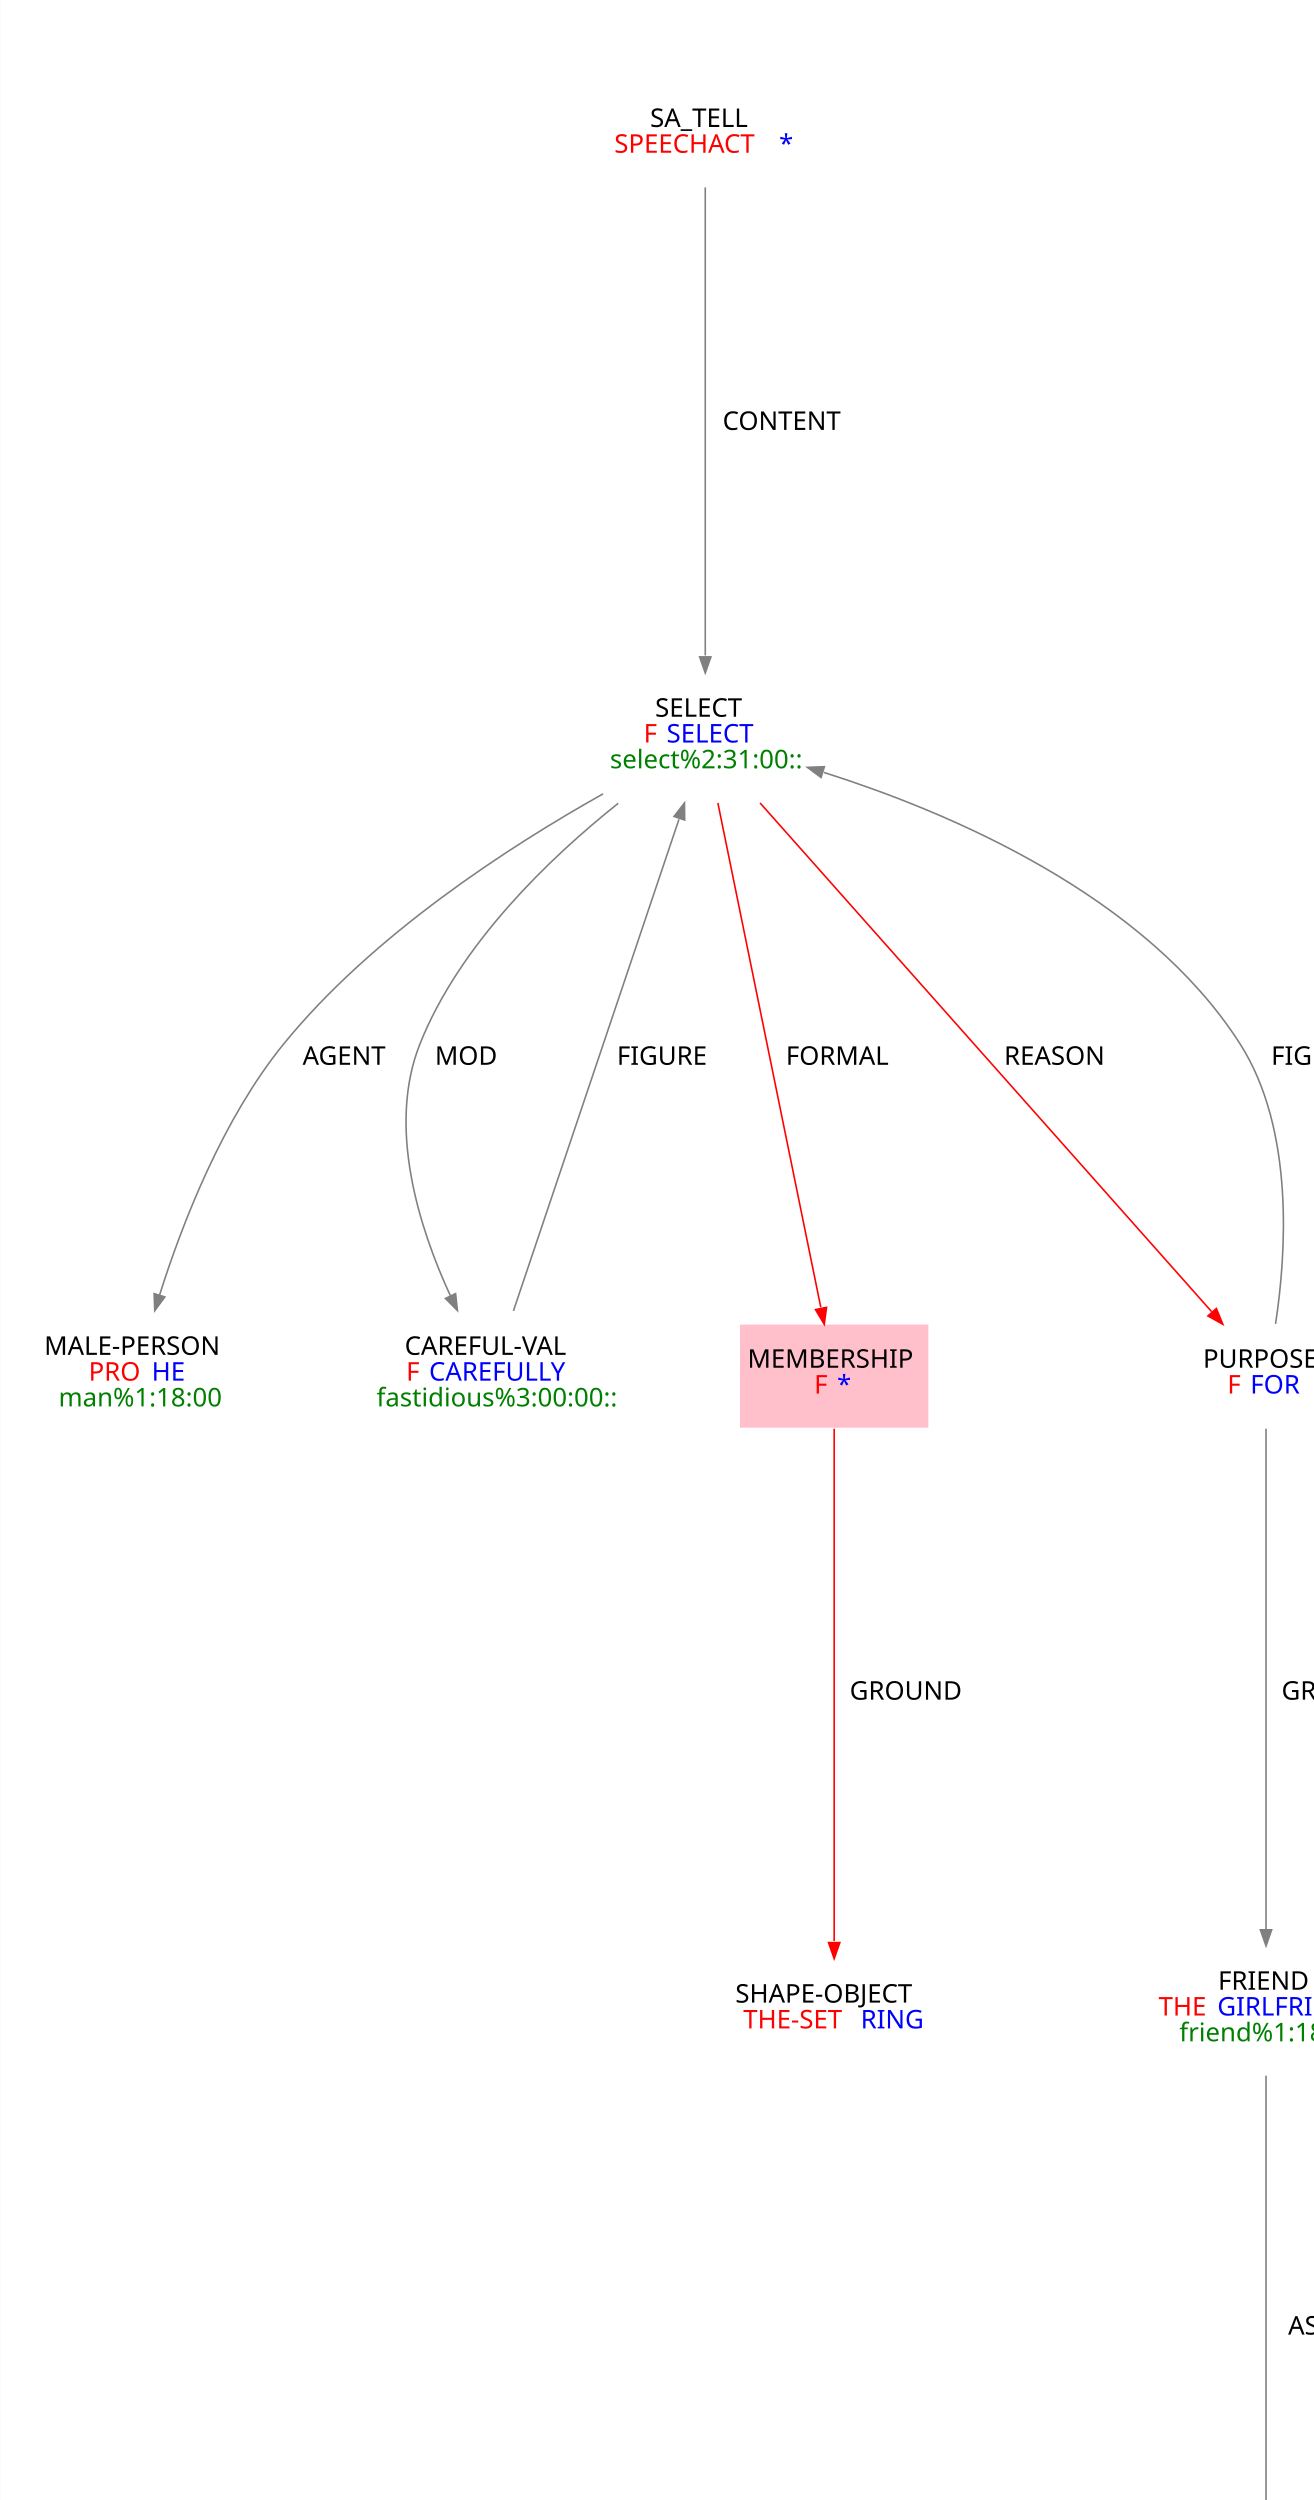
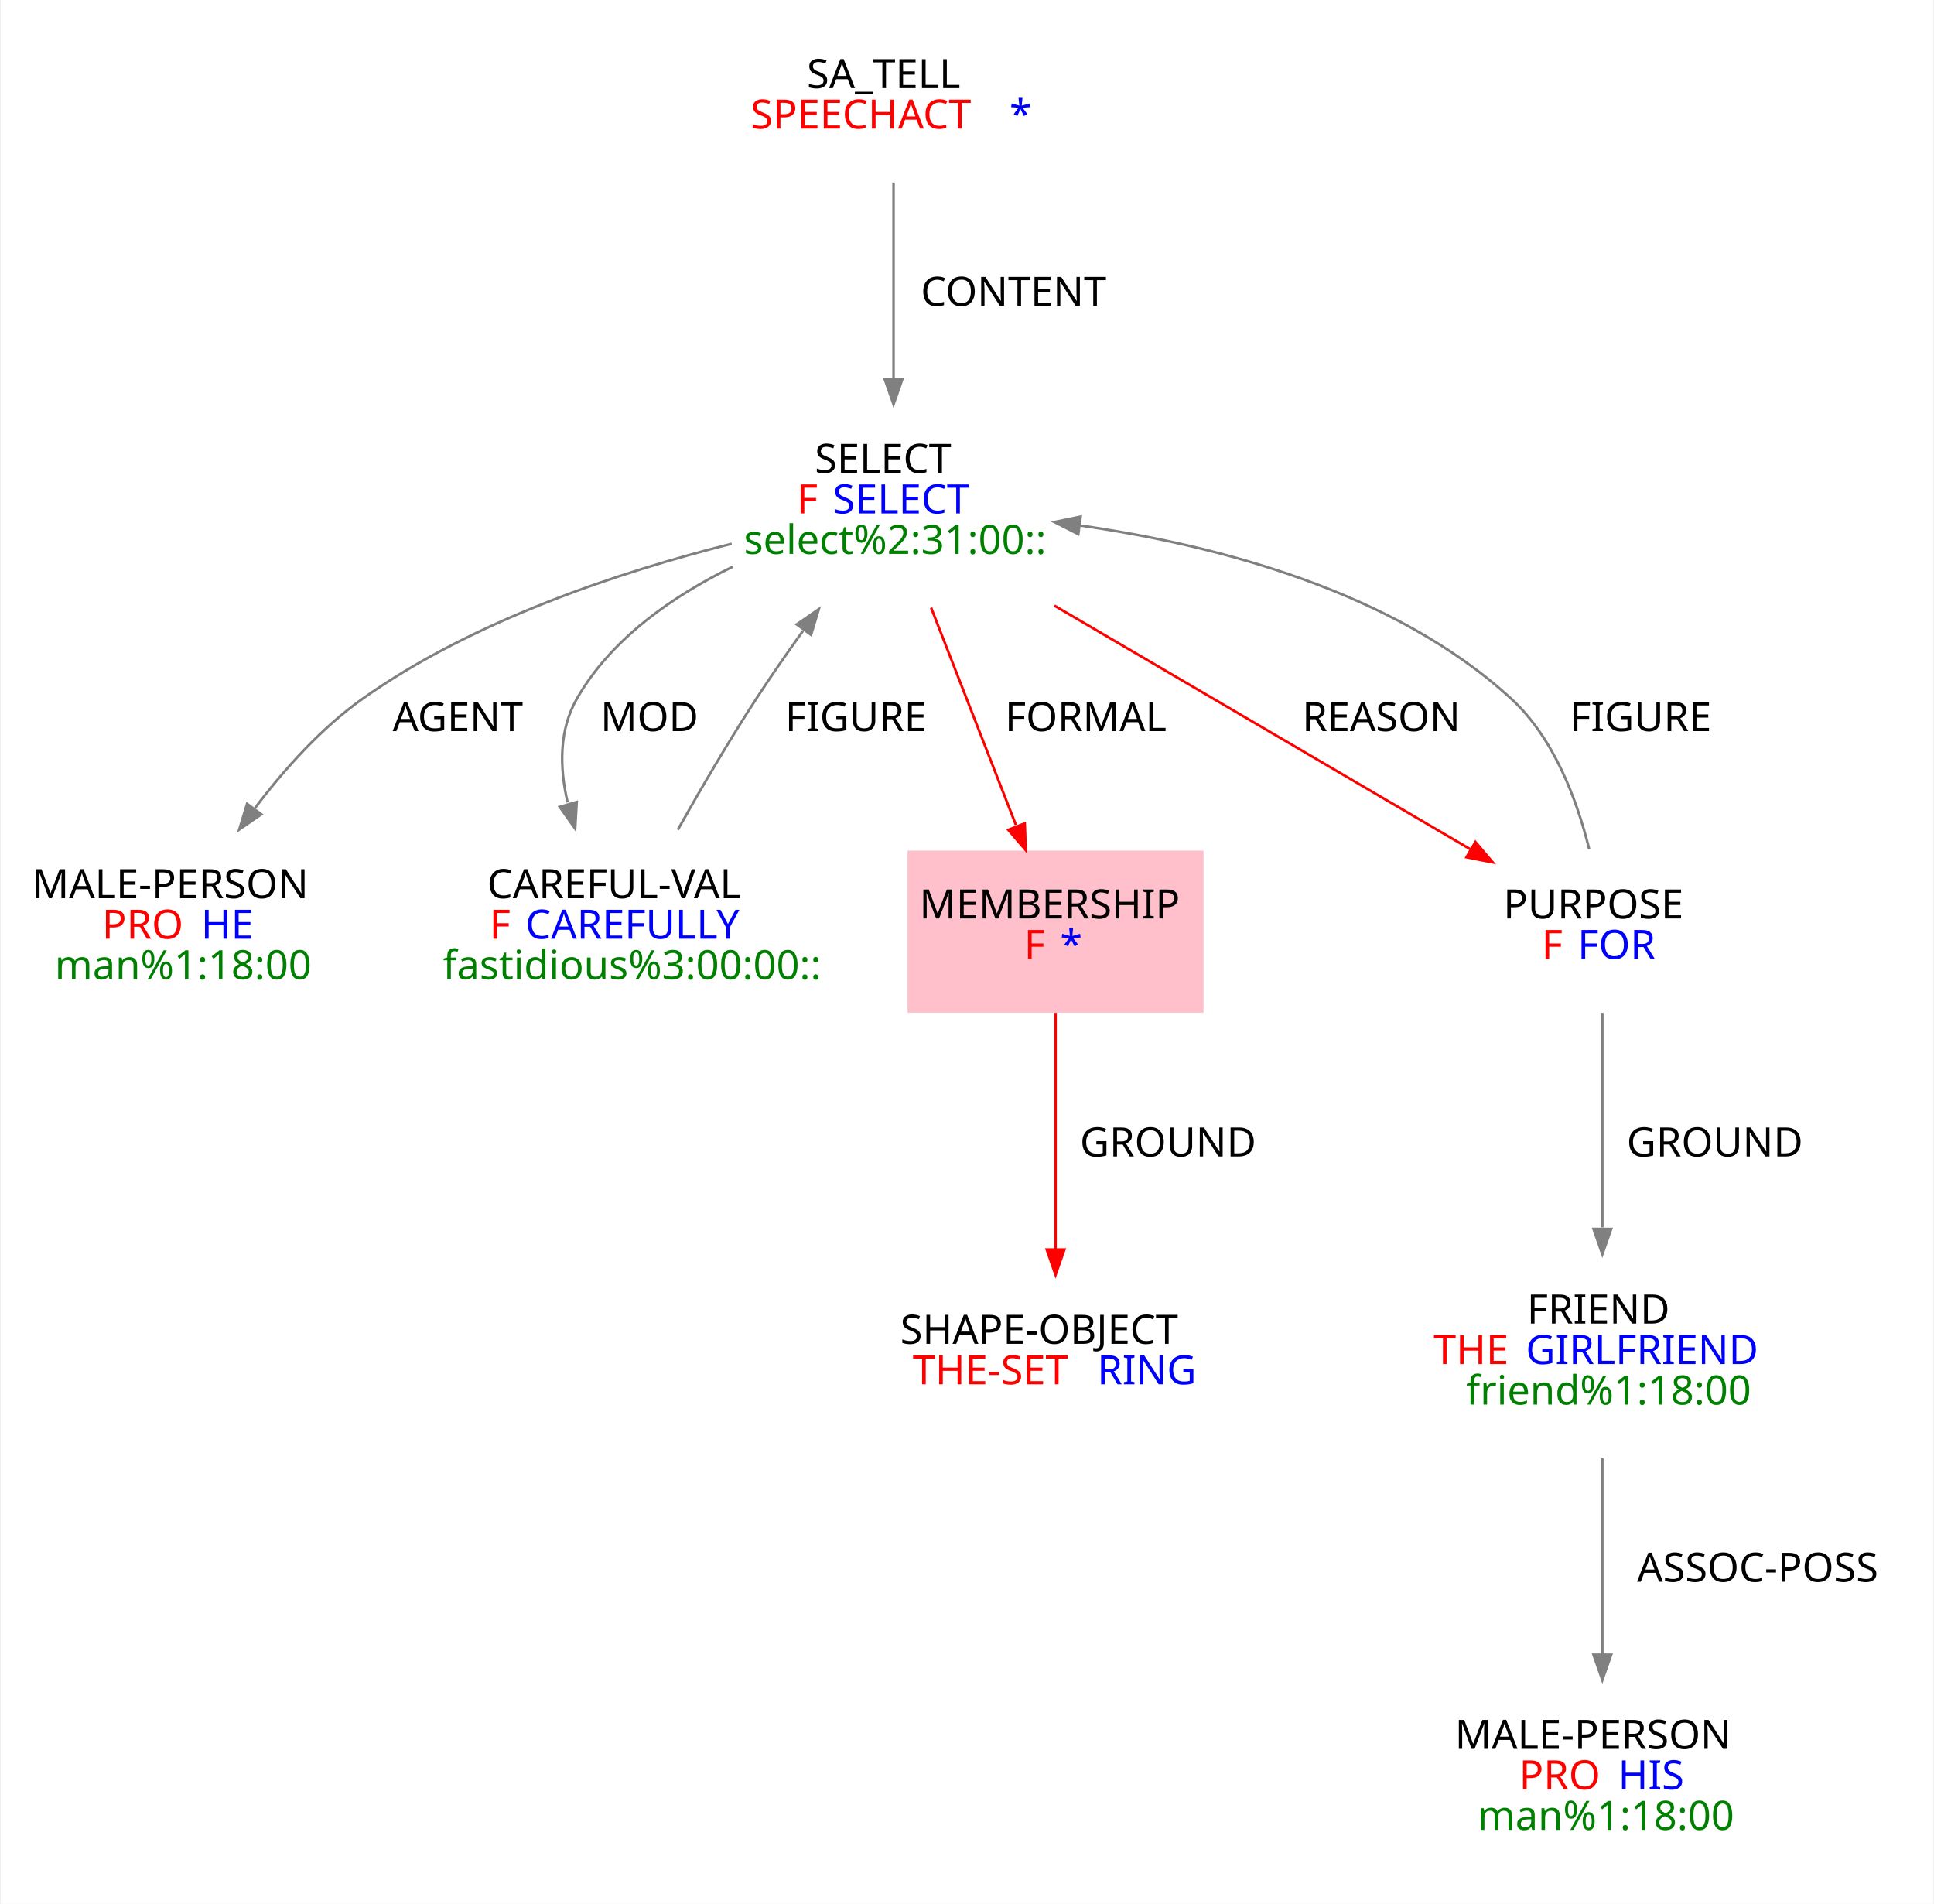
- <svg xmlns="http://www.w3.org/2000/svg" xmlns:xlink="http://www.w3.org/1999/xlink" width="432pt" height="822pt" viewBox="0.00 0.00 432.00 822.27">
-   <g id="graph0" class="graph" transform="scale(1.06 1.06) rotate(0) translate(4 868)">
-     <polygon fill="white" stroke="transparent" points="-4,4 -4,-868 454.12,-868 454.12,4 -4,4" />
+ <svg xmlns="http://www.w3.org/2000/svg" xmlns:xlink="http://www.w3.org/1999/xlink" width="382pt" height="376pt" viewBox="0.00 0.00 381.70 376.00">
+   <g id="graph0" class="graph" transform="scale(1 1) rotate(0) translate(4 372)">
+     <polygon fill="white" stroke="transparent" points="-4,4 -4,-372 377.7,-372 377.7,4 -4,4" />
    <g id="node1" class="node">
      <g id="a_node1">
        <a xlink:href="http://trips.ihmc.us/lexicon/data/ONT::SA_TELL.xml" xlink:title="&lt;font color=&quot;green&quot;&gt;&lt;br /&gt;&lt;/font&gt; &lt;font color=&quot;black&quot;&gt;SA_TELL&lt;/font&gt; &lt;font color=&quot;green&quot;&gt;&lt;br /&gt;&lt;/font&gt; &lt;font color=&quot;red&quot;&gt;SPEECHACT&lt;/font&gt; &lt;font color=&quot;blue&quot;&gt;* &lt;/font&gt; &lt;font color=&quot;green&quot;&gt;&lt;br /&gt; &lt;/font&gt;">
-           <text text-anchor="start" x="195.43" y="-828.6" font-family="Work Sans" font-size="8.00"> </text>
-           <text text-anchor="start" x="197.65" y="-828.6" font-family="Work Sans" font-size="8.00">SA_TELL</text>
-           <text text-anchor="start" x="231.89" y="-828.6" font-family="Work Sans" font-size="8.00"> </text>
-           <text text-anchor="start" x="184.32" y="-820.6" font-family="Work Sans" font-size="8.00"> </text>
-           <text text-anchor="start" x="186.54" y="-820.6" font-family="Work Sans" font-size="8.00" fill="red">SPEECHACT</text>
-           <text text-anchor="start" x="235.44" y="-820.6" font-family="Work Sans" font-size="8.00"> </text>
-           <text text-anchor="start" x="237.66" y="-820.6" font-family="Work Sans" font-size="8.00" fill="blue">* </text>
-           <text text-anchor="start" x="243" y="-820.6" font-family="Work Sans" font-size="8.00"> </text>
-           <text text-anchor="start" x="213.66" y="-812.6" font-family="Work Sans" font-size="8.00" fill="green"> </text>
+           <text text-anchor="start" x="153" y="-354.6" font-family="Work Sans" font-size="8.00"> </text>
+           <text text-anchor="start" x="155.22" y="-354.6" font-family="Work Sans" font-size="8.00">SA_TELL</text>
+           <text text-anchor="start" x="189.46" y="-354.6" font-family="Work Sans" font-size="8.00"> </text>
+           <text text-anchor="start" x="141.89" y="-346.6" font-family="Work Sans" font-size="8.00"> </text>
+           <text text-anchor="start" x="144.11" y="-346.6" font-family="Work Sans" font-size="8.00" fill="red">SPEECHACT</text>
+           <text text-anchor="start" x="193.01" y="-346.6" font-family="Work Sans" font-size="8.00"> </text>
+           <text text-anchor="start" x="195.23" y="-346.6" font-family="Work Sans" font-size="8.00" fill="blue">* </text>
+           <text text-anchor="start" x="200.57" y="-346.6" font-family="Work Sans" font-size="8.00"> </text>
+           <text text-anchor="start" x="171.23" y="-338.6" font-family="Work Sans" font-size="8.00" fill="green"> </text>
        </a>
      </g>
    </g>
    <g id="node2" class="node">
      <g id="a_node2">
        <a xlink:href="http://trips.ihmc.us/lexicon/data/ONT::SELECT.xml" xlink:title="&lt;font color=&quot;green&quot;&gt;&lt;br /&gt;&lt;/font&gt; &lt;font color=&quot;black&quot;&gt;SELECT&lt;/font&gt; &lt;font color=&quot;green&quot;&gt;&lt;br /&gt;&lt;/font&gt; &lt;font color=&quot;red&quot;&gt;F&lt;/font&gt; &lt;font color=&quot;blue&quot;&gt;SELECT&lt;/font&gt; &lt;font color=&quot;green&quot;&gt;&lt;br /&gt;&lt;/font&gt; &lt;font color=&quot;green&quot;&gt;select%2:31:00::&lt;/font&gt; &lt;font color=&quot;green&quot;&gt;&lt;br /&gt; &lt;/font&gt;">
-           <text text-anchor="start" x="196.99" y="-645.6" font-family="Work Sans" font-size="8.00"> </text>
-           <text text-anchor="start" x="199.21" y="-645.6" font-family="Work Sans" font-size="8.00">SELECT</text>
-           <text text-anchor="start" x="230.33" y="-645.6" font-family="Work Sans" font-size="8.00"> </text>
-           <text text-anchor="start" x="193.43" y="-637.6" font-family="Work Sans" font-size="8.00"> </text>
-           <text text-anchor="start" x="195.65" y="-637.6" font-family="Work Sans" font-size="8.00" fill="red">F</text>
-           <text text-anchor="start" x="200.54" y="-637.6" font-family="Work Sans" font-size="8.00"> </text>
-           <text text-anchor="start" x="202.76" y="-637.6" font-family="Work Sans" font-size="8.00" fill="blue">SELECT</text>
-           <text text-anchor="start" x="233.88" y="-637.6" font-family="Work Sans" font-size="8.00"> </text>
-           <text text-anchor="start" x="182.97" y="-629.6" font-family="Work Sans" font-size="8.00"> </text>
-           <text text-anchor="start" x="185.19" y="-629.6" font-family="Work Sans" font-size="8.00" fill="green">select%2:31:00::</text>
-           <text text-anchor="start" x="244.34" y="-629.6" font-family="Work Sans" font-size="8.00"> </text>
-           <text text-anchor="start" x="213.66" y="-621.6" font-family="Work Sans" font-size="8.00" fill="green"> </text>
-         </a>
-       </g>
-     </g>
-     <g id="edge2" class="edge">
-       <path fill="none" stroke="grey" stroke-width="0.5" d="M214.77,-809.86C214.77,-777.95 214.77,-703.52 214.77,-664.64" />
-       <polygon fill="grey" stroke="grey" stroke-width="0.5" points="216.52,-664.17 214.77,-659.17 213.02,-664.17 216.52,-664.17" />
-       <text text-anchor="middle" x="238.48" y="-734.6" font-family="Work Sans" font-size="8.00"> CONTENT   </text>
+           <text text-anchor="start" x="154.56" y="-278.6" font-family="Work Sans" font-size="8.00"> </text>
+           <text text-anchor="start" x="156.78" y="-278.6" font-family="Work Sans" font-size="8.00">SELECT</text>
+           <text text-anchor="start" x="187.9" y="-278.6" font-family="Work Sans" font-size="8.00"> </text>
+           <text text-anchor="start" x="151" y="-270.6" font-family="Work Sans" font-size="8.00"> </text>
+           <text text-anchor="start" x="153.22" y="-270.6" font-family="Work Sans" font-size="8.00" fill="red">F</text>
+           <text text-anchor="start" x="158.11" y="-270.6" font-family="Work Sans" font-size="8.00"> </text>
+           <text text-anchor="start" x="160.33" y="-270.6" font-family="Work Sans" font-size="8.00" fill="blue">SELECT</text>
+           <text text-anchor="start" x="191.46" y="-270.6" font-family="Work Sans" font-size="8.00"> </text>
+           <text text-anchor="start" x="140.54" y="-262.6" font-family="Work Sans" font-size="8.00"> </text>
+           <text text-anchor="start" x="142.77" y="-262.6" font-family="Work Sans" font-size="8.00" fill="green">select%2:31:00::</text>
+           <text text-anchor="start" x="201.91" y="-262.6" font-family="Work Sans" font-size="8.00"> </text>
+           <text text-anchor="start" x="171.23" y="-254.6" font-family="Work Sans" font-size="8.00" fill="green"> </text>
+         </a>
+       </g>
+     </g>
+     <g id="edge5" class="edge">
+       <path fill="none" stroke="grey" stroke-width="0.5" d="M172.34,-335.96C172.34,-325.04 172.34,-310.02 172.34,-297.39" />
+       <polygon fill="grey" stroke="grey" stroke-width="0.5" points="174.09,-297.14 172.34,-292.14 170.59,-297.14 174.09,-297.14" />
+       <text text-anchor="middle" x="196.05" y="-311.6" font-family="Work Sans" font-size="8.00"> CONTENT   </text>
    </g>
    <g id="node3" class="node">
      <g id="a_node3">
        <a xlink:href="http://trips.ihmc.us/lexicon/data/ONT::MALE-PERSON.xml" xlink:title="&lt;font color=&quot;green&quot;&gt;&lt;br /&gt;&lt;/font&gt; &lt;font color=&quot;black&quot;&gt;MALE-PERSON&lt;/font&gt; &lt;font color=&quot;green&quot;&gt;&lt;br /&gt;&lt;/font&gt; &lt;font color=&quot;red&quot;&gt;PRO&lt;/font&gt; &lt;font color=&quot;blue&quot;&gt;HE&lt;/font&gt; &lt;font color=&quot;green&quot;&gt;&lt;br /&gt;&lt;/font&gt; &lt;font color=&quot;green&quot;&gt;man%1:18:00&lt;/font&gt; &lt;font color=&quot;green&quot;&gt;&lt;br /&gt; &lt;/font&gt;">
-           <text text-anchor="start" x="7.43" y="-447.6" font-family="Work Sans" font-size="8.00"> </text>
-           <text text-anchor="start" x="9.65" y="-447.6" font-family="Work Sans" font-size="8.00">MALE-PERSON</text>
-           <text text-anchor="start" x="67.89" y="-447.6" font-family="Work Sans" font-size="8.00"> </text>
-           <text text-anchor="start" x="21.21" y="-439.6" font-family="Work Sans" font-size="8.00"> </text>
-           <text text-anchor="start" x="23.43" y="-439.6" font-family="Work Sans" font-size="8.00" fill="red">PRO</text>
-           <text text-anchor="start" x="40.77" y="-439.6" font-family="Work Sans" font-size="8.00"> </text>
-           <text text-anchor="start" x="42.99" y="-439.6" font-family="Work Sans" font-size="8.00" fill="blue">HE</text>
-           <text text-anchor="start" x="54.1" y="-439.6" font-family="Work Sans" font-size="8.00"> </text>
-           <text text-anchor="start" x="11.86" y="-431.6" font-family="Work Sans" font-size="8.00"> </text>
-           <text text-anchor="start" x="14.09" y="-431.6" font-family="Work Sans" font-size="8.00" fill="green">man%1:18:00</text>
-           <text text-anchor="start" x="63.45" y="-431.6" font-family="Work Sans" font-size="8.00"> </text>
-           <text text-anchor="start" x="37.66" y="-423.6" font-family="Work Sans" font-size="8.00" fill="green"> </text>
-         </a>
-       </g>
-     </g>
-     <g id="edge3" class="edge">
-       <path fill="none" stroke="grey" stroke-width="0.5" d="M183.06,-621.68C153.99,-605.37 111.41,-577.87 83.9,-544 64.94,-520.67 52.38,-488.12 45.43,-466.11" />
-       <polygon fill="grey" stroke="grey" stroke-width="0.5" points="47.09,-465.57 43.95,-461.31 43.75,-466.61 47.09,-465.57" />
-       <text text-anchor="middle" x="102.7" y="-537.6" font-family="Work Sans" font-size="8.00"> AGENT   </text>
+           <text text-anchor="start" x="0" y="-194.6" font-family="Work Sans" font-size="8.00"> </text>
+           <text text-anchor="start" x="2.22" y="-194.6" font-family="Work Sans" font-size="8.00">MALE-PERSON</text>
+           <text text-anchor="start" x="60.46" y="-194.6" font-family="Work Sans" font-size="8.00"> </text>
+           <text text-anchor="start" x="13.78" y="-186.6" font-family="Work Sans" font-size="8.00"> </text>
+           <text text-anchor="start" x="16" y="-186.6" font-family="Work Sans" font-size="8.00" fill="red">PRO</text>
+           <text text-anchor="start" x="33.34" y="-186.6" font-family="Work Sans" font-size="8.00"> </text>
+           <text text-anchor="start" x="35.56" y="-186.6" font-family="Work Sans" font-size="8.00" fill="blue">HE</text>
+           <text text-anchor="start" x="46.68" y="-186.6" font-family="Work Sans" font-size="8.00"> </text>
+           <text text-anchor="start" x="4.43" y="-178.6" font-family="Work Sans" font-size="8.00"> </text>
+           <text text-anchor="start" x="6.66" y="-178.6" font-family="Work Sans" font-size="8.00" fill="green">man%1:18:00</text>
+           <text text-anchor="start" x="56.02" y="-178.6" font-family="Work Sans" font-size="8.00"> </text>
+           <text text-anchor="start" x="30.23" y="-170.6" font-family="Work Sans" font-size="8.00" fill="green"> </text>
+         </a>
+       </g>
+     </g>
+     <g id="edge8" class="edge">
+       <path fill="none" stroke="grey" stroke-width="0.5" d="M140.37,-264.61C118.4,-259.1 89.36,-249.52 67.47,-234 59.33,-228.23 52.06,-220.14 46.21,-212.41" />
+       <polygon fill="grey" stroke="grey" stroke-width="0.5" points="47.47,-211.17 43.11,-208.17 44.65,-213.24 47.47,-211.17" />
+       <text text-anchor="middle" x="86.28" y="-227.6" font-family="Work Sans" font-size="8.00"> AGENT   </text>
    </g>
    <g id="node4" class="node">
      <g id="a_node4">
        <a xlink:href="http://trips.ihmc.us/lexicon/data/ONT::CAREFUL-VAL.xml" xlink:title="&lt;font color=&quot;green&quot;&gt;&lt;br /&gt;&lt;/font&gt; &lt;font color=&quot;black&quot;&gt;CAREFUL-VAL&lt;/font&gt; &lt;font color=&quot;green&quot;&gt;&lt;br /&gt;&lt;/font&gt; &lt;font color=&quot;red&quot;&gt;F&lt;/font&gt; &lt;font color=&quot;blue&quot;&gt;CAREFULLY&lt;/font&gt; &lt;font color=&quot;green&quot;&gt;&lt;br /&gt;&lt;/font&gt; &lt;font color=&quot;green&quot;&gt;fastidious%3:00:00::&lt;/font&gt; &lt;font color=&quot;green&quot;&gt;&lt;br /&gt; &lt;/font&gt;">
-           <text text-anchor="start" x="119.28" y="-447.6" font-family="Work Sans" font-size="8.00"> </text>
-           <text text-anchor="start" x="121.5" y="-447.6" font-family="Work Sans" font-size="8.00">CAREFUL-VAL</text>
-           <text text-anchor="start" x="176.04" y="-447.6" font-family="Work Sans" font-size="8.00"> </text>
-           <text text-anchor="start" x="119.72" y="-439.6" font-family="Work Sans" font-size="8.00"> </text>
-           <text text-anchor="start" x="121.95" y="-439.6" font-family="Work Sans" font-size="8.00" fill="red">F</text>
-           <text text-anchor="start" x="126.83" y="-439.6" font-family="Work Sans" font-size="8.00"> </text>
-           <text text-anchor="start" x="129.06" y="-439.6" font-family="Work Sans" font-size="8.00" fill="blue">CAREFULLY</text>
-           <text text-anchor="start" x="175.59" y="-439.6" font-family="Work Sans" font-size="8.00"> </text>
-           <text text-anchor="start" x="110.52" y="-431.6" font-family="Work Sans" font-size="8.00"> </text>
-           <text text-anchor="start" x="112.75" y="-431.6" font-family="Work Sans" font-size="8.00" fill="green">fastidious%3:00:00::</text>
-           <text text-anchor="start" x="184.79" y="-431.6" font-family="Work Sans" font-size="8.00"> </text>
-           <text text-anchor="start" x="147.66" y="-423.6" font-family="Work Sans" font-size="8.00" fill="green"> </text>
-         </a>
-       </g>
-     </g>
-     <g id="edge9" class="edge">
-       <path fill="none" stroke="grey" stroke-width="0.5" d="M187.75,-618.74C166.51,-601.8 138.54,-575.05 126.21,-544 116.01,-518.3 125.96,-487.03 135.68,-465.94" />
-       <polygon fill="grey" stroke="grey" stroke-width="0.5" points="137.3,-466.61 137.87,-461.34 134.14,-465.1 137.3,-466.61" />
-       <text text-anchor="middle" x="140.55" y="-537.6" font-family="Work Sans" font-size="8.00"> MOD   </text>
+           <text text-anchor="start" x="89.85" y="-194.6" font-family="Work Sans" font-size="8.00"> </text>
+           <text text-anchor="start" x="92.07" y="-194.6" font-family="Work Sans" font-size="8.00">CAREFUL-VAL</text>
+           <text text-anchor="start" x="146.61" y="-194.6" font-family="Work Sans" font-size="8.00"> </text>
+           <text text-anchor="start" x="90.29" y="-186.6" font-family="Work Sans" font-size="8.00"> </text>
+           <text text-anchor="start" x="92.52" y="-186.6" font-family="Work Sans" font-size="8.00" fill="red">F</text>
+           <text text-anchor="start" x="97.4" y="-186.6" font-family="Work Sans" font-size="8.00"> </text>
+           <text text-anchor="start" x="99.63" y="-186.6" font-family="Work Sans" font-size="8.00" fill="blue">CAREFULLY</text>
+           <text text-anchor="start" x="146.16" y="-186.6" font-family="Work Sans" font-size="8.00"> </text>
+           <text text-anchor="start" x="81.09" y="-178.6" font-family="Work Sans" font-size="8.00"> </text>
+           <text text-anchor="start" x="83.32" y="-178.6" font-family="Work Sans" font-size="8.00" fill="green">fastidious%3:00:00::</text>
+           <text text-anchor="start" x="155.36" y="-178.6" font-family="Work Sans" font-size="8.00"> </text>
+           <text text-anchor="start" x="118.23" y="-170.6" font-family="Work Sans" font-size="8.00" fill="green"> </text>
+         </a>
+       </g>
+     </g>
+     <g id="edge7" class="edge">
+       <path fill="none" stroke="grey" stroke-width="0.5" d="M140.56,-260.07C128.72,-254.27 116.54,-245.84 109.79,-234 106.25,-227.81 106.35,-220.46 107.96,-213.52" />
+       <polygon fill="grey" stroke="grey" stroke-width="0.5" points="109.76,-213.61 109.46,-208.32 106.4,-212.64 109.76,-213.61" />
+       <text text-anchor="middle" x="124.12" y="-227.6" font-family="Work Sans" font-size="8.00"> MOD   </text>
    </g>
    <g id="node5" class="node">
      <g id="a_node5">
        <a xlink:href="http://trips.ihmc.us/lexicon/data/ONT::MEMBERSHIP.xml" xlink:title="&lt;font color=&quot;green&quot;&gt;&lt;br /&gt;&lt;/font&gt; &lt;font color=&quot;black&quot;&gt;MEMBERSHIP&lt;/font&gt; &lt;font color=&quot;green&quot;&gt;&lt;br /&gt;&lt;/font&gt; &lt;font color=&quot;red&quot;&gt;F&lt;/font&gt; &lt;font color=&quot;blue&quot;&gt;* &lt;/font&gt; &lt;font color=&quot;green&quot;&gt;&lt;br /&gt; &lt;/font&gt;">
-           <polygon fill="pink" stroke="transparent" points="284,-457 225.54,-457 225.54,-425 284,-425 284,-457" />
-           <text text-anchor="start" x="225.65" y="-443.6" font-family="Work Sans" font-size="8.00"> </text>
-           <text text-anchor="start" x="227.88" y="-443.6" font-family="Work Sans" font-size="8.00">MEMBERSHIP</text>
-           <text text-anchor="start" x="281.66" y="-443.6" font-family="Work Sans" font-size="8.00"> </text>
-           <text text-anchor="start" x="246.32" y="-435.6" font-family="Work Sans" font-size="8.00"> </text>
-           <text text-anchor="start" x="248.55" y="-435.6" font-family="Work Sans" font-size="8.00" fill="red">F</text>
-           <text text-anchor="start" x="253.43" y="-435.6" font-family="Work Sans" font-size="8.00"> </text>
-           <text text-anchor="start" x="255.66" y="-435.6" font-family="Work Sans" font-size="8.00" fill="blue">* </text>
-           <text text-anchor="start" x="260.99" y="-435.6" font-family="Work Sans" font-size="8.00"> </text>
-           <text text-anchor="start" x="253.66" y="-427.6" font-family="Work Sans" font-size="8.00" fill="green"> </text>
-         </a>
-       </g>
-     </g>
-     <g id="edge6" class="edge">
-       <path fill="none" stroke="red" stroke-width="0.5" d="M218.68,-618.85C226.25,-581.76 242.84,-500.43 250.61,-462.38" />
-       <polygon fill="red" stroke="red" stroke-width="0.5" points="252.4,-462.34 251.69,-457.09 248.97,-461.64 252.4,-462.34" />
-       <text text-anchor="middle" x="255.74" y="-537.6" font-family="Work Sans" font-size="8.00"> FORMAL   </text>
+           <polygon fill="pink" stroke="transparent" points="233.57,-204 175.11,-204 175.11,-172 233.57,-172 233.57,-204" />
+           <text text-anchor="start" x="175.22" y="-190.6" font-family="Work Sans" font-size="8.00"> </text>
+           <text text-anchor="start" x="177.45" y="-190.6" font-family="Work Sans" font-size="8.00">MEMBERSHIP</text>
+           <text text-anchor="start" x="231.23" y="-190.6" font-family="Work Sans" font-size="8.00"> </text>
+           <text text-anchor="start" x="195.89" y="-182.6" font-family="Work Sans" font-size="8.00"> </text>
+           <text text-anchor="start" x="198.12" y="-182.6" font-family="Work Sans" font-size="8.00" fill="red">F</text>
+           <text text-anchor="start" x="203" y="-182.6" font-family="Work Sans" font-size="8.00"> </text>
+           <text text-anchor="start" x="205.23" y="-182.6" font-family="Work Sans" font-size="8.00" fill="blue">* </text>
+           <text text-anchor="start" x="210.56" y="-182.6" font-family="Work Sans" font-size="8.00"> </text>
+           <text text-anchor="start" x="203.23" y="-174.6" font-family="Work Sans" font-size="8.00" fill="green"> </text>
+         </a>
+       </g>
+     </g>
+     <g id="edge10" class="edge">
+       <path fill="none" stroke="red" stroke-width="0.5" d="M179.76,-251.98C184.78,-239.12 191.4,-222.15 196.51,-209.07" />
+       <polygon fill="red" stroke="red" stroke-width="0.5" points="198.26,-209.38 198.45,-204.09 195,-208.11 198.26,-209.38" />
+       <text text-anchor="middle" x="210.31" y="-227.6" font-family="Work Sans" font-size="8.00"> FORMAL   </text>
    </g>
    <g id="node7" class="node">
      <g id="a_node7">
        <a xlink:href="http://trips.ihmc.us/lexicon/data/ONT::PURPOSE.xml" xlink:title="&lt;font color=&quot;green&quot;&gt;&lt;br /&gt;&lt;/font&gt; &lt;font color=&quot;black&quot;&gt;PURPOSE&lt;/font&gt; &lt;font color=&quot;green&quot;&gt;&lt;br /&gt;&lt;/font&gt; &lt;font color=&quot;red&quot;&gt;F&lt;/font&gt; &lt;font color=&quot;blue&quot;&gt;FOR&lt;/font&gt; &lt;font color=&quot;green&quot;&gt;&lt;br /&gt; &lt;/font&gt;">
-           <text text-anchor="start" x="366.99" y="-443.6" font-family="Work Sans" font-size="8.00"> </text>
-           <text text-anchor="start" x="369.21" y="-443.6" font-family="Work Sans" font-size="8.00">PURPOSE</text>
-           <text text-anchor="start" x="408.33" y="-443.6" font-family="Work Sans" font-size="8.00"> </text>
-           <text text-anchor="start" x="374.55" y="-435.6" font-family="Work Sans" font-size="8.00"> </text>
-           <text text-anchor="start" x="376.77" y="-435.6" font-family="Work Sans" font-size="8.00" fill="red">F</text>
-           <text text-anchor="start" x="381.66" y="-435.6" font-family="Work Sans" font-size="8.00"> </text>
-           <text text-anchor="start" x="383.88" y="-435.6" font-family="Work Sans" font-size="8.00" fill="blue">FOR</text>
-           <text text-anchor="start" x="400.77" y="-435.6" font-family="Work Sans" font-size="8.00"> </text>
-           <text text-anchor="start" x="387.66" y="-427.6" font-family="Work Sans" font-size="8.00" fill="green"> </text>
-         </a>
-       </g>
-     </g>
-     <g id="edge5" class="edge">
-       <path fill="none" stroke="red" stroke-width="0.5" d="M231.77,-618.85C265.1,-581.3 338.68,-498.42 371.9,-461" />
-       <polygon fill="red" stroke="red" stroke-width="0.5" points="373.36,-461.99 375.37,-457.09 370.74,-459.67 373.36,-461.99" />
-       <text text-anchor="middle" x="323.11" y="-537.6" font-family="Work Sans" font-size="8.00"> REASON   </text>
-     </g>
-     <g id="edge10" class="edge">
-       <path fill="none" stroke="grey" stroke-width="0.5" d="M155.24,-461.23C167.34,-497.15 193.34,-574.36 206.61,-613.78" />
-       <polygon fill="grey" stroke="grey" stroke-width="0.5" points="205.07,-614.67 208.32,-618.85 208.38,-613.55 205.07,-614.67" />
-       <text text-anchor="middle" x="201.33" y="-537.6" font-family="Work Sans" font-size="8.00"> FIGURE   </text>
+           <text text-anchor="start" x="290.56" y="-190.6" font-family="Work Sans" font-size="8.00"> </text>
+           <text text-anchor="start" x="292.78" y="-190.6" font-family="Work Sans" font-size="8.00">PURPOSE</text>
+           <text text-anchor="start" x="331.9" y="-190.6" font-family="Work Sans" font-size="8.00"> </text>
+           <text text-anchor="start" x="298.12" y="-182.6" font-family="Work Sans" font-size="8.00"> </text>
+           <text text-anchor="start" x="300.34" y="-182.6" font-family="Work Sans" font-size="8.00" fill="red">F</text>
+           <text text-anchor="start" x="305.23" y="-182.6" font-family="Work Sans" font-size="8.00"> </text>
+           <text text-anchor="start" x="307.45" y="-182.6" font-family="Work Sans" font-size="8.00" fill="blue">FOR</text>
+           <text text-anchor="start" x="324.34" y="-182.6" font-family="Work Sans" font-size="8.00"> </text>
+           <text text-anchor="start" x="311.23" y="-174.6" font-family="Work Sans" font-size="8.00" fill="green"> </text>
+         </a>
+       </g>
+     </g>
+     <g id="edge1" class="edge">
+       <path fill="none" stroke="red" stroke-width="0.5" d="M204.11,-252.39C228.92,-237.86 262.96,-217.92 286.21,-204.31" />
+       <polygon fill="red" stroke="red" stroke-width="0.5" points="287.27,-205.71 290.7,-201.67 285.51,-202.69 287.27,-205.71" />
+       <text text-anchor="middle" x="268.68" y="-227.6" font-family="Work Sans" font-size="8.00"> REASON   </text>
+     </g>
+     <g id="edge6" class="edge">
+       <path fill="none" stroke="grey" stroke-width="0.5" d="M129.72,-208.11C134.28,-216.22 139.82,-225.69 145.23,-234 148.09,-238.4 151.29,-243 154.44,-247.39" />
+       <polygon fill="grey" stroke="grey" stroke-width="0.5" points="153.22,-248.68 157.58,-251.7 156.05,-246.62 153.22,-248.68" />
+       <text text-anchor="middle" x="164.9" y="-227.6" font-family="Work Sans" font-size="8.00"> FIGURE   </text>
    </g>
    <g id="node6" class="node">
      <g id="a_node6">
        <a xlink:href="http://trips.ihmc.us/lexicon/data/ONT::SHAPE-OBJECT.xml" xlink:title="&lt;font color=&quot;green&quot;&gt;&lt;br /&gt;&lt;/font&gt; &lt;font color=&quot;black&quot;&gt;SHAPE-OBJECT&lt;/font&gt; &lt;font color=&quot;green&quot;&gt;&lt;br /&gt;&lt;/font&gt; &lt;font color=&quot;red&quot;&gt;THE-SET&lt;/font&gt; &lt;font color=&quot;blue&quot;&gt;RING&lt;/font&gt; &lt;font color=&quot;green&quot;&gt;&lt;br /&gt; &lt;/font&gt;">
-           <text text-anchor="start" x="221.87" y="-246.6" font-family="Work Sans" font-size="8.00"> </text>
-           <text text-anchor="start" x="224.1" y="-246.6" font-family="Work Sans" font-size="8.00">SHAPE-OBJECT</text>
-           <text text-anchor="start" x="285.44" y="-246.6" font-family="Work Sans" font-size="8.00"> </text>
-           <text text-anchor="start" x="224.32" y="-238.6" font-family="Work Sans" font-size="8.00"> </text>
-           <text text-anchor="start" x="226.55" y="-238.6" font-family="Work Sans" font-size="8.00" fill="red">THE-SET</text>
-           <text text-anchor="start" x="260.77" y="-238.6" font-family="Work Sans" font-size="8.00"> </text>
-           <text text-anchor="start" x="262.99" y="-238.6" font-family="Work Sans" font-size="8.00" fill="blue">RING</text>
-           <text text-anchor="start" x="282.99" y="-238.6" font-family="Work Sans" font-size="8.00"> </text>
-           <text text-anchor="start" x="253.66" y="-230.6" font-family="Work Sans" font-size="8.00" fill="green"> </text>
-         </a>
-       </g>
-     </g>
-     <g id="edge7" class="edge">
-       <path fill="none" stroke="red" stroke-width="0.5" d="M254.77,-424.7C254.77,-389.96 254.77,-305.08 254.77,-265.7" />
-       <polygon fill="red" stroke="red" stroke-width="0.5" points="256.52,-265.23 254.77,-260.23 253.02,-265.23 256.52,-265.23" />
-       <text text-anchor="middle" x="276.99" y="-340.6" font-family="Work Sans" font-size="8.00"> GROUND   </text>
-     </g>
-     <g id="edge4" class="edge">
-       <path fill="none" stroke="grey" stroke-width="0.5" d="M391.72,-457.21C394.98,-478.43 397.75,-517.33 380.77,-544 351.41,-590.12 290.88,-615.85 251.6,-628.31" />
-       <polygon fill="grey" stroke="grey" stroke-width="0.5" points="250.7,-626.75 246.44,-629.9 251.73,-630.1 250.7,-626.75" />
-       <text text-anchor="middle" x="404.33" y="-537.6" font-family="Work Sans" font-size="8.00"> FIGURE   </text>
+           <text text-anchor="start" x="171.45" y="-106.6" font-family="Work Sans" font-size="8.00"> </text>
+           <text text-anchor="start" x="173.67" y="-106.6" font-family="Work Sans" font-size="8.00">SHAPE-OBJECT</text>
+           <text text-anchor="start" x="235.01" y="-106.6" font-family="Work Sans" font-size="8.00"> </text>
+           <text text-anchor="start" x="173.89" y="-98.6" font-family="Work Sans" font-size="8.00"> </text>
+           <text text-anchor="start" x="176.12" y="-98.6" font-family="Work Sans" font-size="8.00" fill="red">THE-SET</text>
+           <text text-anchor="start" x="210.34" y="-98.6" font-family="Work Sans" font-size="8.00"> </text>
+           <text text-anchor="start" x="212.56" y="-98.6" font-family="Work Sans" font-size="8.00" fill="blue">RING</text>
+           <text text-anchor="start" x="232.56" y="-98.6" font-family="Work Sans" font-size="8.00"> </text>
+           <text text-anchor="start" x="203.23" y="-90.6" font-family="Work Sans" font-size="8.00" fill="green"> </text>
+         </a>
+       </g>
+     </g>
+     <g id="edge9" class="edge">
+       <path fill="none" stroke="red" stroke-width="0.5" d="M204.34,-171.96C204.34,-158.87 204.34,-139.77 204.34,-125.32" />
+       <polygon fill="red" stroke="red" stroke-width="0.5" points="206.09,-125.22 204.34,-120.22 202.59,-125.22 206.09,-125.22" />
+       <text text-anchor="middle" x="226.56" y="-143.6" font-family="Work Sans" font-size="8.00"> GROUND   </text>
+     </g>
+     <g id="edge2" class="edge">
+       <path fill="none" stroke="grey" stroke-width="0.5" d="M309.74,-204.29C307.33,-214.05 302.77,-226.26 294.34,-234 271.1,-255.32 235.93,-264.37 209.31,-268.2" />
+       <polygon fill="grey" stroke="grey" stroke-width="0.5" points="208.83,-266.5 204.11,-268.9 209.3,-269.97 208.83,-266.5" />
+       <text text-anchor="middle" x="319.9" y="-227.6" font-family="Work Sans" font-size="8.00"> FIGURE   </text>
    </g>
    <g id="node8" class="node">
      <g id="a_node8">
        <a xlink:href="http://trips.ihmc.us/lexicon/data/ONT::FRIEND.xml" xlink:title="&lt;font color=&quot;green&quot;&gt;&lt;br /&gt;&lt;/font&gt; &lt;font color=&quot;black&quot;&gt;FRIEND&lt;/font&gt; &lt;font color=&quot;green&quot;&gt;&lt;br /&gt;&lt;/font&gt; &lt;font color=&quot;red&quot;&gt;THE&lt;/font&gt; &lt;font color=&quot;blue&quot;&gt;GIRLFRIEND&lt;/font&gt; &lt;font color=&quot;green&quot;&gt;&lt;br /&gt;&lt;/font&gt; &lt;font color=&quot;green&quot;&gt;friend%1:18:00&lt;/font&gt; &lt;font color=&quot;green&quot;&gt;&lt;br /&gt; &lt;/font&gt;">
-           <text text-anchor="start" x="371.66" y="-250.6" font-family="Work Sans" font-size="8.00"> </text>
-           <text text-anchor="start" x="373.88" y="-250.6" font-family="Work Sans" font-size="8.00">FRIEND</text>
-           <text text-anchor="start" x="403.66" y="-250.6" font-family="Work Sans" font-size="8.00"> </text>
-           <text text-anchor="start" x="353.21" y="-242.6" font-family="Work Sans" font-size="8.00"> </text>
-           <text text-anchor="start" x="355.43" y="-242.6" font-family="Work Sans" font-size="8.00" fill="red">THE</text>
-           <text text-anchor="start" x="371.43" y="-242.6" font-family="Work Sans" font-size="8.00"> </text>
-           <text text-anchor="start" x="373.66" y="-242.6" font-family="Work Sans" font-size="8.00" fill="blue">GIRLFRIEND</text>
-           <text text-anchor="start" x="422.1" y="-242.6" font-family="Work Sans" font-size="8.00"> </text>
-           <text text-anchor="start" x="359.64" y="-234.6" font-family="Work Sans" font-size="8.00"> </text>
-           <text text-anchor="start" x="361.86" y="-234.6" font-family="Work Sans" font-size="8.00" fill="green">friend%1:18:00</text>
-           <text text-anchor="start" x="415.68" y="-234.6" font-family="Work Sans" font-size="8.00"> </text>
-           <text text-anchor="start" x="387.66" y="-226.6" font-family="Work Sans" font-size="8.00" fill="green"> </text>
-         </a>
-       </g>
-     </g>
-     <g id="edge1" class="edge">
-       <path fill="none" stroke="grey" stroke-width="0.5" d="M388.77,-424.7C388.77,-391.02 388.77,-310.22 388.77,-269.43" />
-       <polygon fill="grey" stroke="grey" stroke-width="0.5" points="390.52,-269.19 388.77,-264.19 387.02,-269.19 390.52,-269.19" />
-       <text text-anchor="middle" x="410.99" y="-340.6" font-family="Work Sans" font-size="8.00"> GROUND   </text>
+           <text text-anchor="start" x="295.23" y="-110.6" font-family="Work Sans" font-size="8.00"> </text>
+           <text text-anchor="start" x="297.45" y="-110.6" font-family="Work Sans" font-size="8.00">FRIEND</text>
+           <text text-anchor="start" x="327.23" y="-110.6" font-family="Work Sans" font-size="8.00"> </text>
+           <text text-anchor="start" x="276.78" y="-102.6" font-family="Work Sans" font-size="8.00"> </text>
+           <text text-anchor="start" x="279" y="-102.6" font-family="Work Sans" font-size="8.00" fill="red">THE</text>
+           <text text-anchor="start" x="295" y="-102.6" font-family="Work Sans" font-size="8.00"> </text>
+           <text text-anchor="start" x="297.23" y="-102.6" font-family="Work Sans" font-size="8.00" fill="blue">GIRLFRIEND</text>
+           <text text-anchor="start" x="345.68" y="-102.6" font-family="Work Sans" font-size="8.00"> </text>
+           <text text-anchor="start" x="283.21" y="-94.6" font-family="Work Sans" font-size="8.00"> </text>
+           <text text-anchor="start" x="285.43" y="-94.6" font-family="Work Sans" font-size="8.00" fill="green">friend%1:18:00</text>
+           <text text-anchor="start" x="339.25" y="-94.6" font-family="Work Sans" font-size="8.00"> </text>
+           <text text-anchor="start" x="311.23" y="-86.6" font-family="Work Sans" font-size="8.00" fill="green"> </text>
+         </a>
+       </g>
+     </g>
+     <g id="edge3" class="edge">
+       <path fill="none" stroke="grey" stroke-width="0.5" d="M312.34,-171.96C312.34,-160.12 312.34,-143.38 312.34,-129.6" />
+       <polygon fill="grey" stroke="grey" stroke-width="0.5" points="314.09,-129.29 312.34,-124.29 310.59,-129.29 314.09,-129.29" />
+       <text text-anchor="middle" x="334.56" y="-143.6" font-family="Work Sans" font-size="8.00"> GROUND   </text>
    </g>
    <g id="node9" class="node">
      <g id="a_node9">
        <a xlink:href="http://trips.ihmc.us/lexicon/data/ONT::MALE-PERSON.xml" xlink:title="&lt;font color=&quot;green&quot;&gt;&lt;br /&gt;&lt;/font&gt; &lt;font color=&quot;black&quot;&gt;MALE-PERSON&lt;/font&gt; &lt;font color=&quot;green&quot;&gt;&lt;br /&gt;&lt;/font&gt; &lt;font color=&quot;red&quot;&gt;PRO&lt;/font&gt; &lt;font color=&quot;blue&quot;&gt;HIS&lt;/font&gt; &lt;font color=&quot;green&quot;&gt;&lt;br /&gt;&lt;/font&gt; &lt;font color=&quot;green&quot;&gt;man%1:18:00&lt;/font&gt; &lt;font color=&quot;green&quot;&gt;&lt;br /&gt; &lt;/font&gt;">
-           <text text-anchor="start" x="357.43" y="-53.6" font-family="Work Sans" font-size="8.00"> </text>
-           <text text-anchor="start" x="359.65" y="-53.6" font-family="Work Sans" font-size="8.00">MALE-PERSON</text>
-           <text text-anchor="start" x="417.89" y="-53.6" font-family="Work Sans" font-size="8.00"> </text>
-           <text text-anchor="start" x="370.1" y="-45.6" font-family="Work Sans" font-size="8.00"> </text>
-           <text text-anchor="start" x="372.32" y="-45.6" font-family="Work Sans" font-size="8.00" fill="red">PRO</text>
-           <text text-anchor="start" x="389.66" y="-45.6" font-family="Work Sans" font-size="8.00"> </text>
-           <text text-anchor="start" x="391.88" y="-45.6" font-family="Work Sans" font-size="8.00" fill="blue">HIS</text>
-           <text text-anchor="start" x="405.22" y="-45.6" font-family="Work Sans" font-size="8.00"> </text>
-           <text text-anchor="start" x="361.86" y="-37.6" font-family="Work Sans" font-size="8.00"> </text>
-           <text text-anchor="start" x="364.09" y="-37.6" font-family="Work Sans" font-size="8.00" fill="green">man%1:18:00</text>
-           <text text-anchor="start" x="413.45" y="-37.6" font-family="Work Sans" font-size="8.00"> </text>
-           <text text-anchor="start" x="387.66" y="-29.6" font-family="Work Sans" font-size="8.00" fill="green"> </text>
-         </a>
-       </g>
-     </g>
-     <g id="edge8" class="edge">
-       <path fill="none" stroke="grey" stroke-width="0.5" d="M388.77,-223.95C388.77,-188.27 388.77,-111.45 388.77,-72.18" />
-       <polygon fill="grey" stroke="grey" stroke-width="0.5" points="390.52,-72.13 388.77,-67.13 387.02,-72.13 390.52,-72.13" />
-       <text text-anchor="middle" x="419.45" y="-143.6" font-family="Work Sans" font-size="8.00"> ASSOC-POSS   </text>
+           <text text-anchor="start" x="281" y="-26.6" font-family="Work Sans" font-size="8.00"> </text>
+           <text text-anchor="start" x="283.22" y="-26.6" font-family="Work Sans" font-size="8.00">MALE-PERSON</text>
+           <text text-anchor="start" x="341.46" y="-26.6" font-family="Work Sans" font-size="8.00"> </text>
+           <text text-anchor="start" x="293.67" y="-18.6" font-family="Work Sans" font-size="8.00"> </text>
+           <text text-anchor="start" x="295.89" y="-18.6" font-family="Work Sans" font-size="8.00" fill="red">PRO</text>
+           <text text-anchor="start" x="313.23" y="-18.6" font-family="Work Sans" font-size="8.00"> </text>
+           <text text-anchor="start" x="315.45" y="-18.6" font-family="Work Sans" font-size="8.00" fill="blue">HIS</text>
+           <text text-anchor="start" x="328.79" y="-18.6" font-family="Work Sans" font-size="8.00"> </text>
+           <text text-anchor="start" x="285.43" y="-10.6" font-family="Work Sans" font-size="8.00"> </text>
+           <text text-anchor="start" x="287.66" y="-10.6" font-family="Work Sans" font-size="8.00" fill="green">man%1:18:00</text>
+           <text text-anchor="start" x="337.02" y="-10.6" font-family="Work Sans" font-size="8.00"> </text>
+           <text text-anchor="start" x="311.23" y="-2.6" font-family="Work Sans" font-size="8.00" fill="green"> </text>
+         </a>
+       </g>
+     </g>
+     <g id="edge4" class="edge">
+       <path fill="none" stroke="grey" stroke-width="0.5" d="M312.34,-83.98C312.34,-72.47 312.34,-57.68 312.34,-45.33" />
+       <polygon fill="grey" stroke="grey" stroke-width="0.5" points="314.09,-45.2 312.34,-40.2 310.59,-45.2 314.09,-45.2" />
+       <text text-anchor="middle" x="343.02" y="-59.6" font-family="Work Sans" font-size="8.00"> ASSOC-POSS   </text>
    </g>
  </g>
</svg>
